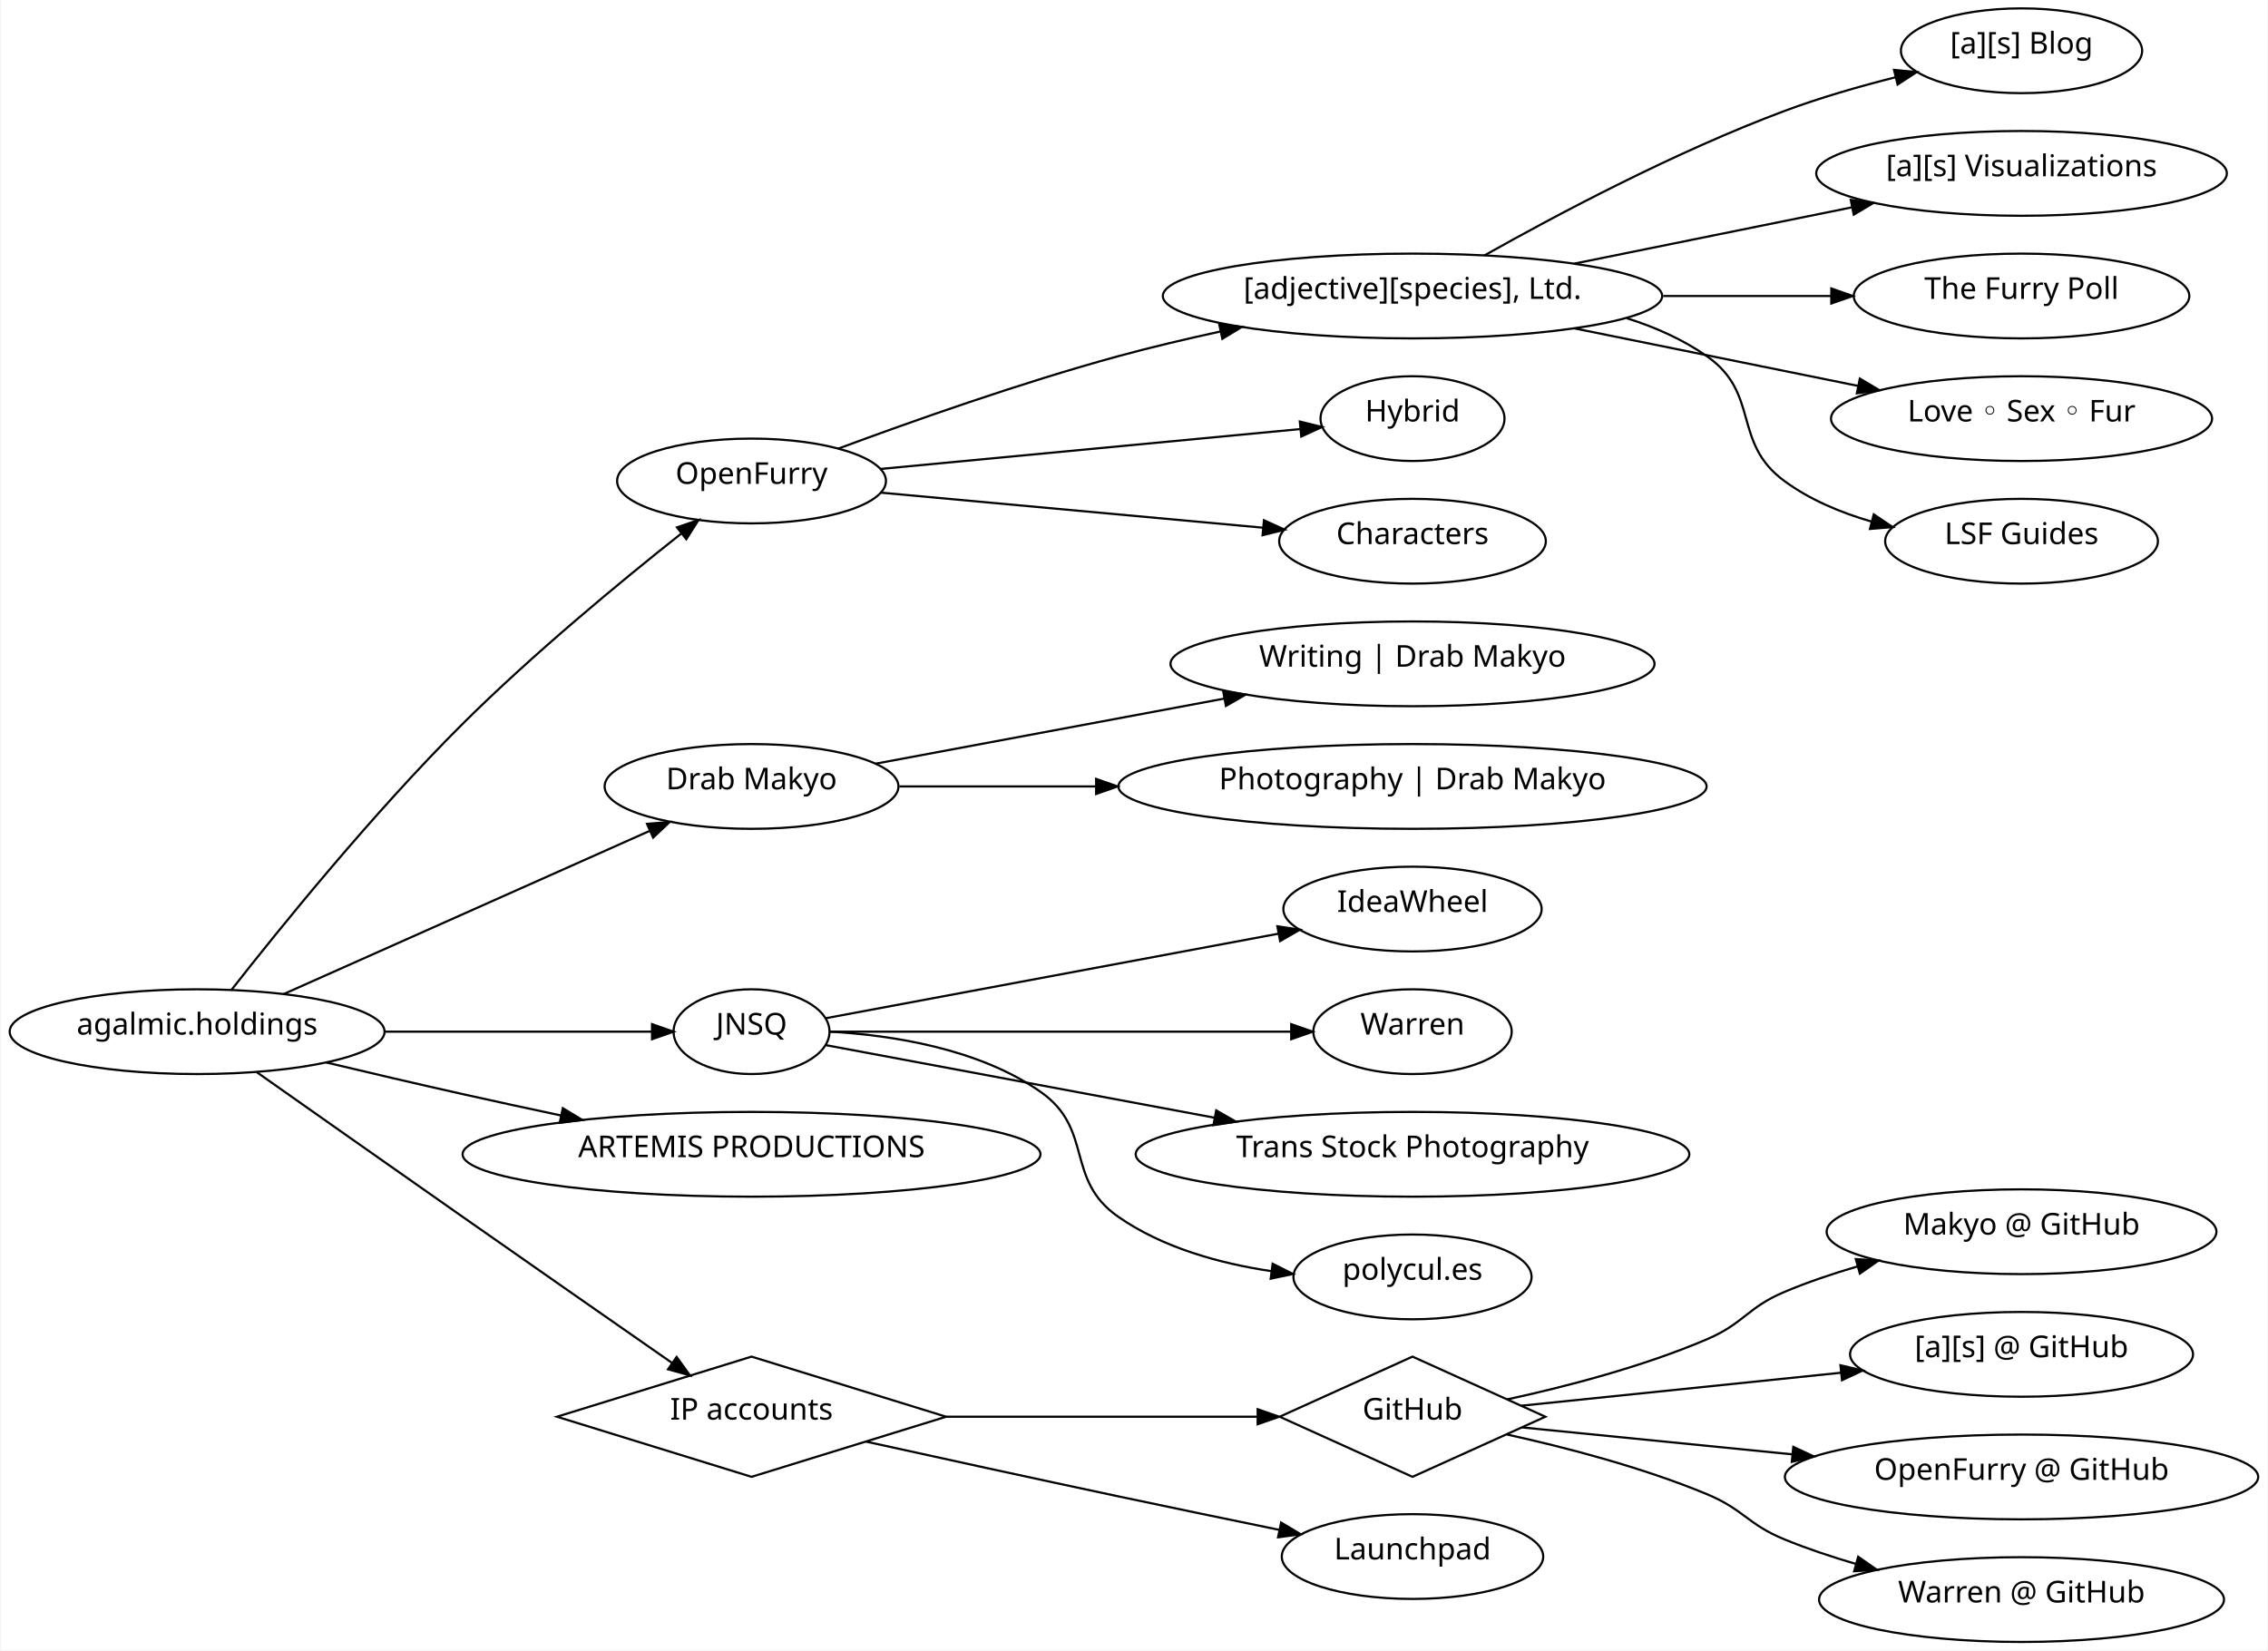
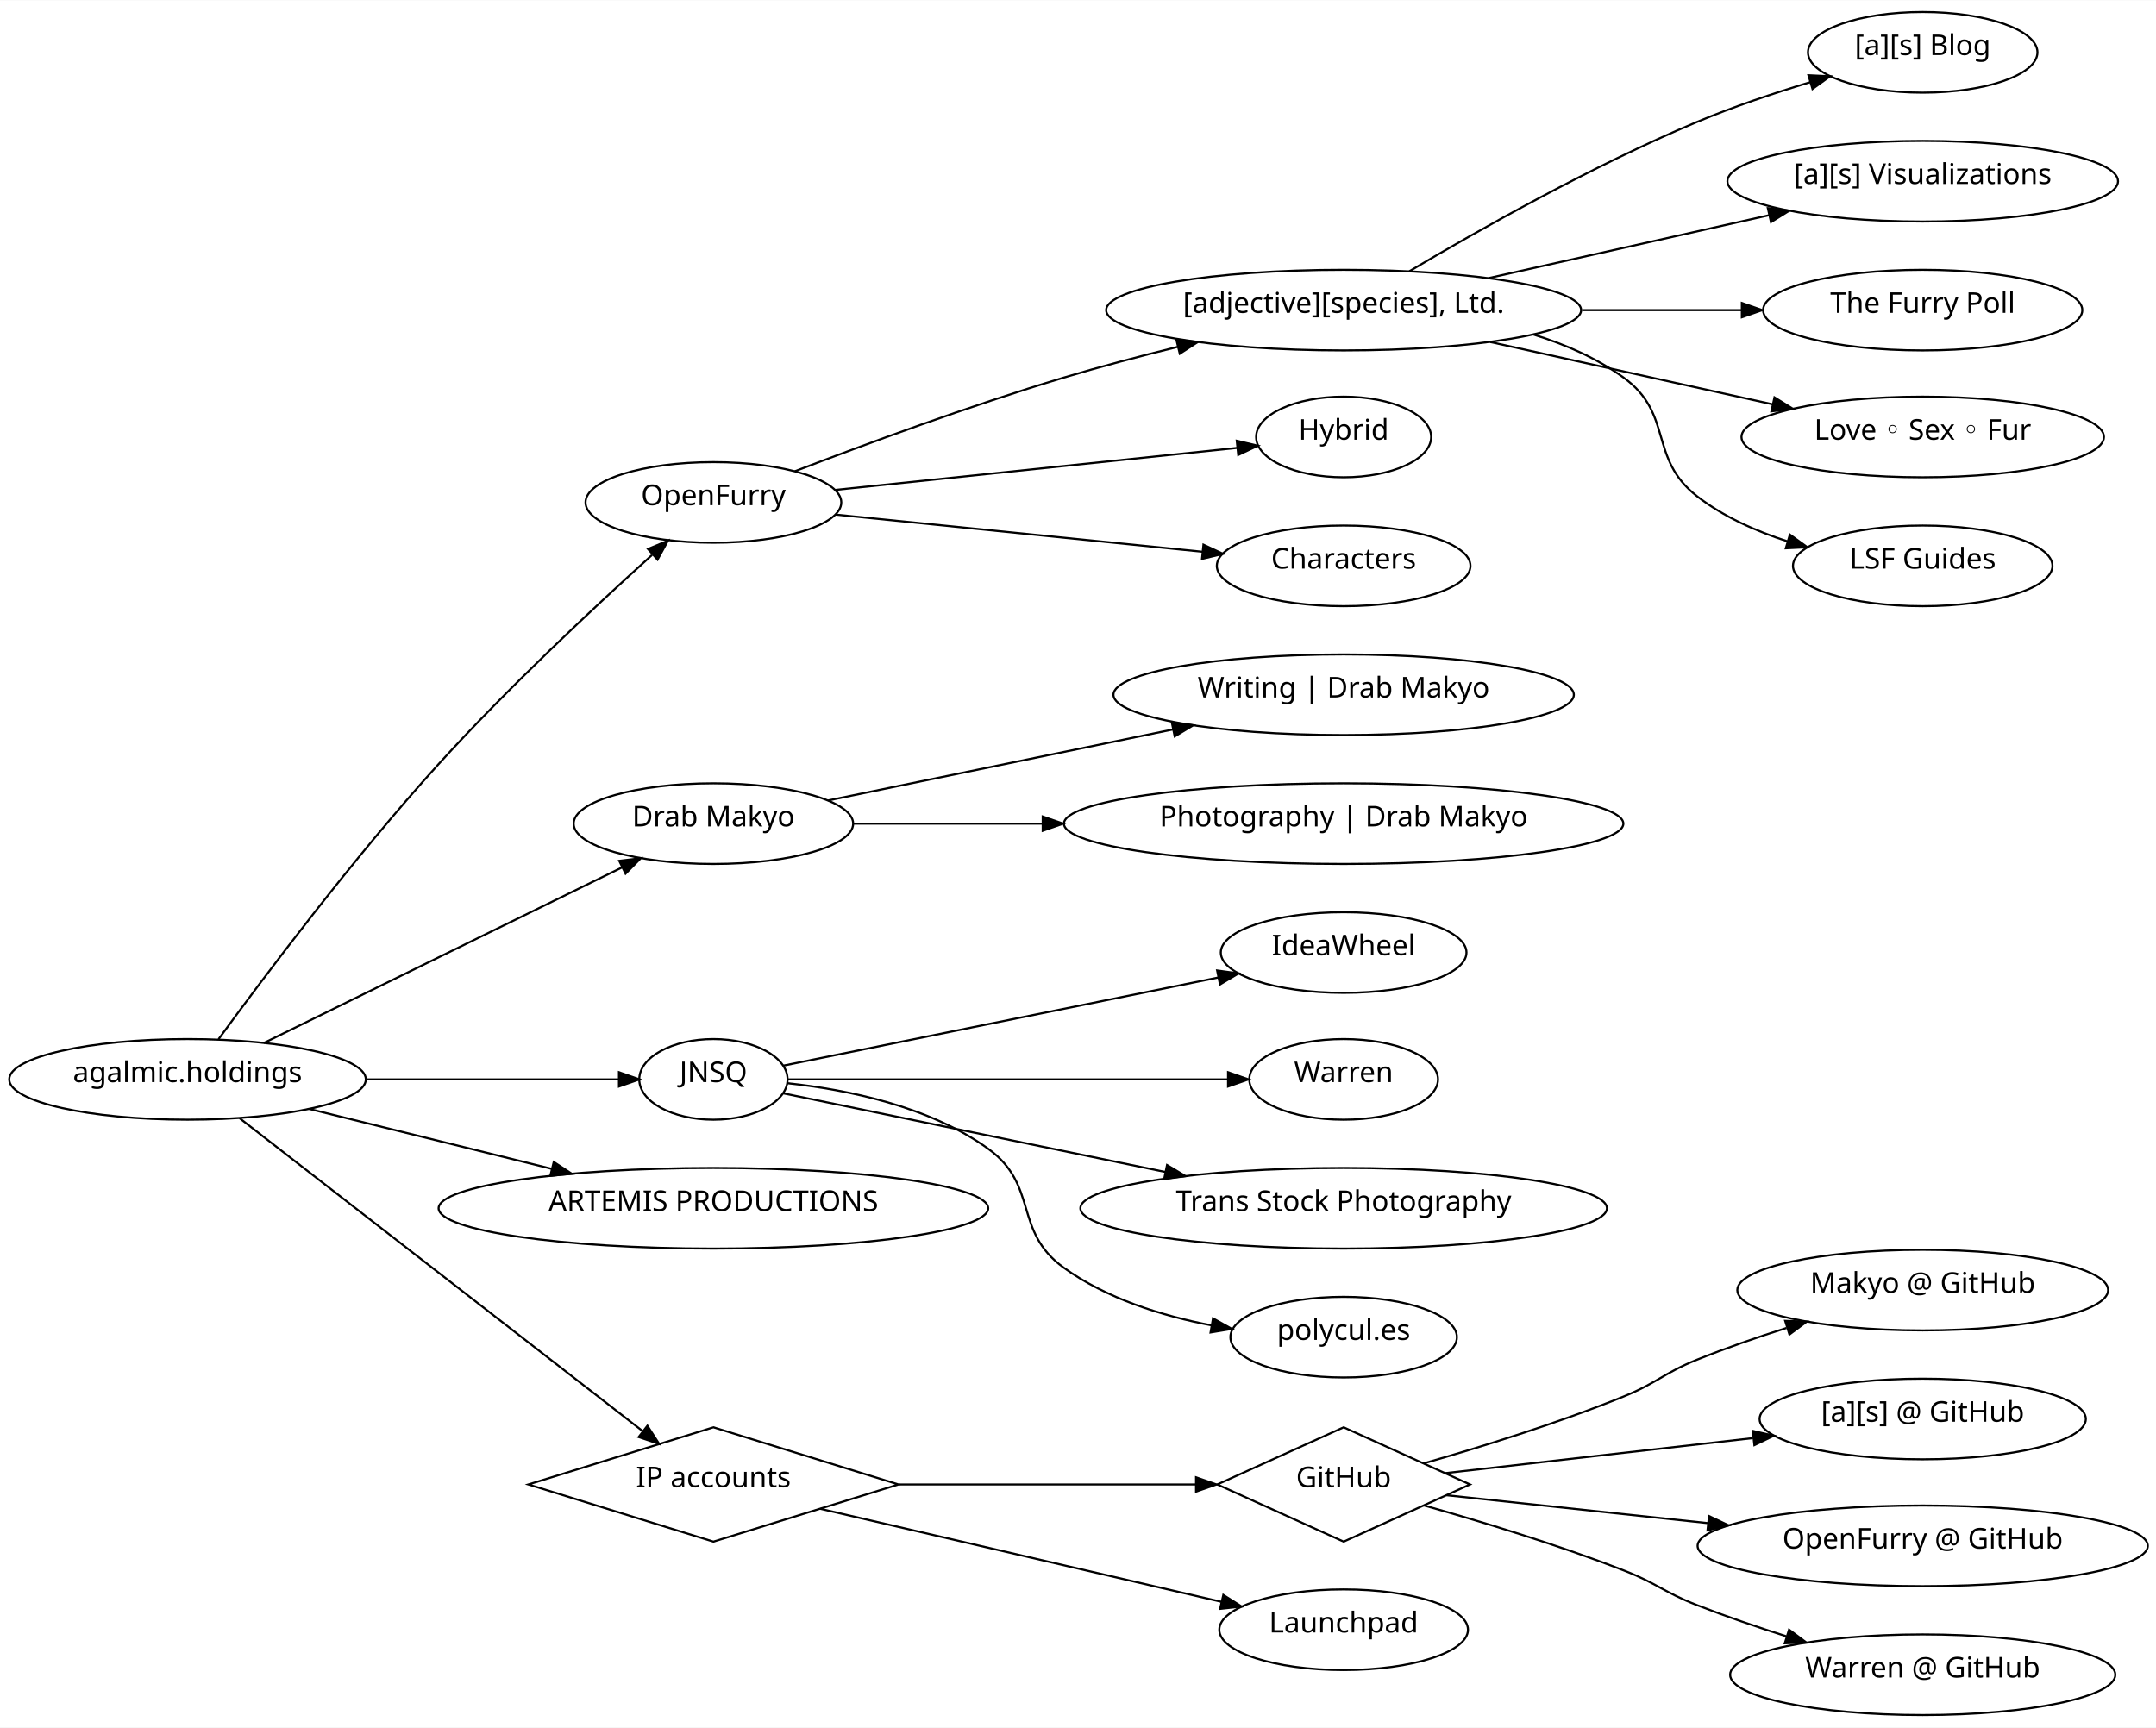
- <svg xmlns="http://www.w3.org/2000/svg" xmlns:xlink="http://www.w3.org/1999/xlink" width="1054pt" height="767pt" viewBox="0.00 0.00 1053.65 767.20">
-   <g id="graph0" class="graph" transform="scale(1 1) rotate(0) translate(4 763.204)">
-     <polygon fill="white" stroke="none" points="-4,4 -4,-763.204 1049.65,-763.204 1049.65,4 -4,4" />
+ <svg xmlns="http://www.w3.org/2000/svg" xmlns:xlink="http://www.w3.org/1999/xlink" width="539pt" height="432pt" viewBox="0.00 0.00 539.17 432.00">
+   <g id="graph0" class="graph" transform="scale(0.511712 0.511712) rotate(0) translate(4 840.225)">
+     <polygon fill="white" stroke="none" points="-4,4 -4,-840.225 1049.65,-840.225 1049.65,4 -4,4" />
    <g id="node1" class="node">
      <g id="a_node1">
        <a xlink:href="http://agalmic.holdings" xlink:title="agalmic.holdings">
-           <ellipse fill="none" stroke="black" cx="87.319" cy="-283.602" rx="87.139" ry="19.705" />
-           <text text-anchor="middle" x="87.319" y="-282.263" font-family="Antykwa Torunska" font-size="14.00">agalmic.holdings</text>
+           <ellipse fill="none" stroke="black" cx="87.651" cy="-312.779" rx="87.139" ry="19.705" />
+           <text text-anchor="middle" x="87.651" y="-311.44" font-family="Antykwa Torunska" font-size="14.00">agalmic.holdings</text>
        </a>
      </g>
    </g>
    <g id="node2" class="node">
      <g id="a_node2">
        <a xlink:href="http://openfurry.org" xlink:title="OpenFurry">
-           <ellipse fill="none" stroke="black" cx="345.039" cy="-539.602" rx="62.495" ry="19.705" />
-           <text text-anchor="middle" x="345.039" y="-538.263" font-family="Antykwa Torunska" font-size="14.00">OpenFurry</text>
+           <ellipse fill="none" stroke="black" cx="344.651" cy="-594.779" rx="62.495" ry="19.705" />
+           <text text-anchor="middle" x="344.651" y="-593.44" font-family="Antykwa Torunska" font-size="14.00">OpenFurry</text>
        </a>
      </g>
    </g>
    <g id="edge1" class="edge">
-       <path fill="none" stroke="black" d="M103.239,-302.961C125.417,-331.275 168.957,-385.121 210.639,-426.602 243.393,-459.199 284.371,-492.992 312.206,-515.028" />
-       <polygon fill="black" stroke="black" points="310.376,-518.042 320.399,-521.475 314.705,-512.541 310.376,-518.042" />
+       <path fill="none" stroke="black" d="M102.811,-332.437C124.695,-362.406 168.573,-420.878 210.251,-466.779 244.225,-504.195 286.872,-544.008 314.671,-569.114" />
+       <polygon fill="black" stroke="black" points="312.67,-572.021 322.447,-576.103 317.349,-566.815 312.67,-572.021" />
    </g>
    <g id="node11" class="node">
      <g id="a_node11">
        <a xlink:href="http://drab-makyo.com" xlink:title="Drab Makyo">
-           <ellipse fill="none" stroke="black" cx="345.039" cy="-397.602" rx="68.3" ry="19.705" />
-           <text text-anchor="middle" x="345.039" y="-396.263" font-family="Antykwa Torunska" font-size="14.00">Drab Makyo</text>
+           <ellipse fill="none" stroke="black" cx="344.651" cy="-437.779" rx="68.3" ry="19.705" />
+           <text text-anchor="middle" x="344.651" y="-436.44" font-family="Antykwa Torunska" font-size="14.00">Drab Makyo</text>
        </a>
      </g>
    </g>
    <g id="edge10" class="edge">
-       <path fill="none" stroke="black" d="M127.436,-301.04C173.213,-321.448 248.938,-355.206 297.641,-376.918" />
-       <polygon fill="black" stroke="black" points="296.445,-380.217 307.004,-381.092 299.296,-373.823 296.445,-380.217" />
+       <path fill="none" stroke="black" d="M124.916,-330.556C171.032,-353.162 250.588,-392.16 299.987,-416.375" />
+       <polygon fill="black" stroke="black" points="298.626,-419.606 309.145,-420.865 301.707,-413.32 298.626,-419.606" />
    </g>
    <g id="node14" class="node">
      <g id="a_node14">
        <a xlink:href="http://jnsq.us" xlink:title="JNSQ">
-           <ellipse fill="none" stroke="black" cx="345.039" cy="-283.602" rx="36.241" ry="19.705" />
-           <text text-anchor="middle" x="345.039" y="-282.263" font-family="Antykwa Torunska" font-size="14.00">JNSQ</text>
+           <ellipse fill="none" stroke="black" cx="344.651" cy="-312.779" rx="36.241" ry="19.705" />
+           <text text-anchor="middle" x="344.651" y="-311.44" font-family="Antykwa Torunska" font-size="14.00">JNSQ</text>
        </a>
      </g>
    </g>
    <g id="edge13" class="edge">
-       <path fill="none" stroke="black" d="M174.894,-283.602C216.389,-283.602 264.381,-283.602 298.622,-283.602" />
-       <polygon fill="black" stroke="black" points="298.784,-287.102 308.784,-283.602 298.784,-280.102 298.784,-287.102" />
+       <path fill="none" stroke="black" d="M174.983,-312.779C216.36,-312.779 264.218,-312.779 298.362,-312.779" />
+       <polygon fill="black" stroke="black" points="298.496,-316.279 308.496,-312.779 298.496,-309.279 298.496,-316.279" />
    </g>
    <g id="node19" class="node">
      <g id="a_node19">
        <a xlink:href="http://artemis.productions" xlink:title="ARTEMIS PRODUCTIONS">
-           <ellipse fill="none" stroke="black" cx="345.039" cy="-226.602" rx="134.3" ry="19.705" />
-           <text text-anchor="middle" x="345.039" y="-225.263" font-family="Antykwa Torunska" font-size="14.00">ARTEMIS PRODUCTIONS</text>
+           <ellipse fill="none" stroke="black" cx="344.651" cy="-249.779" rx="134.3" ry="19.705" />
+           <text text-anchor="middle" x="344.651" y="-248.44" font-family="Antykwa Torunska" font-size="14.00">ARTEMIS PRODUCTIONS</text>
        </a>
      </g>
    </g>
    <g id="edge18" class="edge">
-       <path fill="none" stroke="black" d="M147.353,-269.28C167.413,-264.5 189.978,-259.219 210.639,-254.602 225.416,-251.3 241.14,-247.9 256.414,-244.656" />
-       <polygon fill="black" stroke="black" points="257.312,-248.044 266.372,-242.55 255.864,-241.195 257.312,-248.044" />
+       <path fill="none" stroke="black" d="M147.153,-298.326C182.248,-289.655 227.323,-278.519 265.447,-269.1" />
+       <polygon fill="black" stroke="black" points="266.62,-272.416 275.489,-266.619 264.941,-265.62 266.62,-272.416" />
    </g>
    <g id="node20" class="node">
-       <polygon fill="none" stroke="black" points="345.039,-132.547 254.584,-104.602 345.039,-76.657 435.494,-104.602 345.039,-132.547" />
-       <text text-anchor="middle" x="345.039" y="-103.263" font-family="Antykwa Torunska" font-size="14.00">IP accounts</text>
+       <polygon fill="none" stroke="black" points="344.651,-142.724 254.196,-114.779 344.651,-86.834 435.106,-114.779 344.651,-142.724" />
+       <text text-anchor="middle" x="344.651" y="-113.44" font-family="Antykwa Torunska" font-size="14.00">IP accounts</text>
    </g>
    <g id="edge19" class="edge">
-       <path fill="none" stroke="black" d="M115.023,-264.782C139.789,-247.338 177.677,-220.679 210.639,-197.602 243.612,-174.517 281.233,-148.301 308.099,-129.601" />
-       <polygon fill="black" stroke="black" points="310.215,-132.392 316.424,-123.807 306.216,-126.646 310.215,-132.392" />
+       <path fill="none" stroke="black" d="M113.102,-293.794C159.013,-258.146 258.168,-181.155 310.211,-140.745" />
+       <polygon fill="black" stroke="black" points="312.392,-143.483 318.144,-134.585 308.099,-137.954 312.392,-143.483" />
    </g>
    <g id="node3" class="node">
      <g id="a_node3">
        <a xlink:href="http://adjectivespecies.com" xlink:title="[adjective][species], Ltd.">
-           <ellipse fill="none" stroke="black" cx="652.29" cy="-625.602" rx="116.057" ry="19.705" />
-           <text text-anchor="middle" x="652.29" y="-624.263" font-family="Antykwa Torunska" font-size="14.00">[adjective][species], Ltd.</text>
+           <ellipse fill="none" stroke="black" cx="652.651" cy="-688.779" rx="116.057" ry="19.705" />
+           <text text-anchor="middle" x="652.651" y="-687.44" font-family="Antykwa Torunska" font-size="14.00">[adjective][species], Ltd.</text>
        </a>
      </g>
    </g>
    <g id="edge2" class="edge">
-       <path fill="none" stroke="black" d="M385.302,-554.63C419.357,-567.28 470.157,-585.237 515.439,-597.602 530.733,-601.778 547.145,-605.659 563.089,-609.119" />
-       <polygon fill="black" stroke="black" points="562.432,-612.557 572.942,-611.218 563.891,-605.711 562.432,-612.557" />
+       <path fill="none" stroke="black" d="M384.457,-610.02C418.693,-623.145 470.111,-642.082 515.801,-655.779 533.734,-661.156 553.194,-666.288 571.633,-670.835" />
+       <polygon fill="black" stroke="black" points="570.916,-674.263 581.461,-673.229 572.573,-667.462 570.916,-674.263" />
    </g>
    <g id="node9" class="node">
      <g id="a_node9">
        <a xlink:href="http://hybrid.ink" xlink:title="Hybrid">
-           <ellipse fill="none" stroke="black" cx="652.29" cy="-568.602" rx="42.766" ry="19.705" />
-           <text text-anchor="middle" x="652.29" y="-567.263" font-family="Antykwa Torunska" font-size="14.00">Hybrid</text>
+           <ellipse fill="none" stroke="black" cx="652.651" cy="-626.779" rx="42.766" ry="19.705" />
+           <text text-anchor="middle" x="652.651" y="-625.44" font-family="Antykwa Torunska" font-size="14.00">Hybrid</text>
        </a>
      </g>
    </g>
    <g id="edge8" class="edge">
-       <path fill="none" stroke="black" d="M404.894,-545.194C461.534,-550.575 546.303,-558.628 600.184,-563.747" />
-       <polygon fill="black" stroke="black" points="599.915,-567.237 610.201,-564.699 600.577,-560.268 599.915,-567.237" />
+       <path fill="none" stroke="black" d="M403.928,-600.873C460.782,-606.819 546.405,-615.773 600.638,-621.444" />
+       <polygon fill="black" stroke="black" points="600.406,-624.939 610.716,-622.498 601.135,-617.977 600.406,-624.939" />
    </g>
    <g id="node10" class="node">
      <g id="a_node10">
        <a xlink:href="http://characters.openfurry.org" xlink:title="Characters">
-           <ellipse fill="none" stroke="black" cx="652.29" cy="-511.602" rx="61.98" ry="19.705" />
-           <text text-anchor="middle" x="652.29" y="-510.263" font-family="Antykwa Torunska" font-size="14.00">Characters</text>
+           <ellipse fill="none" stroke="black" cx="652.651" cy="-563.779" rx="61.98" ry="19.705" />
+           <text text-anchor="middle" x="652.651" y="-562.44" font-family="Antykwa Torunska" font-size="14.00">Characters</text>
        </a>
      </g>
    </g>
    <g id="edge9" class="edge">
-       <path fill="none" stroke="black" d="M404.894,-534.204C455.756,-529.538 529.3,-522.792 582.793,-517.885" />
-       <polygon fill="black" stroke="black" points="583.236,-521.359 592.874,-516.961 582.596,-514.389 583.236,-521.359" />
+       <path fill="none" stroke="black" d="M404.289,-588.839C455.481,-583.653 529.796,-576.124 583.596,-570.674" />
+       <polygon fill="black" stroke="black" points="584.135,-574.137 593.731,-569.647 583.429,-567.173 584.135,-574.137" />
    </g>
    <g id="node4" class="node">
      <g id="a_node4">
        <a xlink:href="http://adjectivespecies.com" xlink:title="[a][s] Blog">
-           <ellipse fill="none" stroke="black" cx="935.396" cy="-739.602" rx="56.071" ry="19.705" />
-           <text text-anchor="middle" x="935.396" y="-738.263" font-family="Antykwa Torunska" font-size="14.00">[a][s] Blog</text>
+           <ellipse fill="none" stroke="black" cx="935.651" cy="-814.779" rx="56.071" ry="19.705" />
+           <text text-anchor="middle" x="935.651" y="-813.44" font-family="Antykwa Torunska" font-size="14.00">[a][s] Blog</text>
        </a>
      </g>
    </g>
    <g id="edge3" class="edge">
-       <path fill="none" stroke="black" d="M685.619,-644.4C719.482,-663.458 774.665,-692.751 825.14,-711.602 841.624,-717.759 859.998,-723.043 876.904,-727.309" />
-       <polygon fill="black" stroke="black" points="876.117,-730.72 886.663,-729.702 877.784,-723.921 876.117,-730.72" />
+       <path fill="none" stroke="black" d="M684.736,-707.763C718.479,-727.809 774.387,-759.409 825.396,-780.779 843.019,-788.163 862.824,-794.798 880.682,-800.204" />
+       <polygon fill="black" stroke="black" points="879.794,-803.592 890.377,-803.079 881.784,-796.88 879.794,-803.592" />
    </g>
    <g id="node5" class="node">
      <g id="a_node5">
        <a xlink:href="http://vis.adjectivespecies.com" xlink:title="[a][s] Visualizations">
-           <ellipse fill="none" stroke="black" cx="935.396" cy="-682.602" rx="95.448" ry="19.705" />
-           <text text-anchor="middle" x="935.396" y="-681.263" font-family="Antykwa Torunska" font-size="14.00">[a][s] Visualizations</text>
+           <ellipse fill="none" stroke="black" cx="935.651" cy="-751.779" rx="95.448" ry="19.705" />
+           <text text-anchor="middle" x="935.651" y="-750.44" font-family="Antykwa Torunska" font-size="14.00">[a][s] Visualizations</text>
        </a>
      </g>
    </g>
    <g id="edge4" class="edge">
-       <path fill="none" stroke="black" d="M727.515,-640.653C767.253,-648.711 816.169,-658.629 856.458,-666.799" />
-       <polygon fill="black" stroke="black" points="856.008,-670.279 866.504,-668.836 857.399,-663.418 856.008,-670.279" />
+       <path fill="none" stroke="black" d="M723.473,-704.433C765.156,-713.778 818.06,-725.64 860.489,-735.152" />
+       <polygon fill="black" stroke="black" points="859.957,-738.62 870.481,-737.392 861.489,-731.789 859.957,-738.62" />
    </g>
    <g id="node6" class="node">
      <g id="a_node6">
        <a xlink:href="https://furrypoll.com" xlink:title="The Furry Poll">
-           <ellipse fill="none" stroke="black" cx="935.396" cy="-625.602" rx="78.003" ry="19.705" />
-           <text text-anchor="middle" x="935.396" y="-624.263" font-family="Antykwa Torunska" font-size="14.00">The Furry Poll</text>
+           <ellipse fill="none" stroke="black" cx="935.651" cy="-688.779" rx="78.003" ry="19.705" />
+           <text text-anchor="middle" x="935.651" y="-687.44" font-family="Antykwa Torunska" font-size="14.00">The Furry Poll</text>
        </a>
      </g>
    </g>
    <g id="edge5" class="edge">
-       <path fill="none" stroke="black" d="M768.843,-625.602C794.93,-625.602 822.203,-625.602 846.912,-625.602" />
-       <polygon fill="black" stroke="black" points="846.969,-629.102 856.969,-625.602 846.969,-622.102 846.969,-629.102" />
+       <path fill="none" stroke="black" d="M769.161,-688.779C795.238,-688.779 822.501,-688.779 847.2,-688.779" />
+       <polygon fill="black" stroke="black" points="847.254,-692.279 857.254,-688.779 847.254,-685.279 847.254,-692.279" />
    </g>
    <g id="node7" class="node">
      <g id="a_node7">
        <a xlink:href="http://lovesexfur.com" xlink:title="Love ◦ Sex ◦ Fur">
-           <ellipse fill="none" stroke="black" cx="935.396" cy="-568.602" rx="88.578" ry="19.705" />
-           <text text-anchor="middle" x="935.396" y="-567.263" font-family="Antykwa Torunska" font-size="14.00">Love ◦ Sex ◦ Fur</text>
+           <ellipse fill="none" stroke="black" cx="935.651" cy="-626.779" rx="88.578" ry="19.705" />
+           <text text-anchor="middle" x="935.651" y="-625.44" font-family="Antykwa Torunska" font-size="14.00">Love ◦ Sex ◦ Fur</text>
        </a>
      </g>
    </g>
    <g id="edge6" class="edge">
-       <path fill="none" stroke="black" d="M727.515,-610.552C768.239,-602.294 818.602,-592.082 859.44,-583.801" />
-       <polygon fill="black" stroke="black" points="860.232,-587.212 869.337,-581.794 858.841,-580.351 860.232,-587.212" />
+       <path fill="none" stroke="black" d="M724.197,-673.214C766.339,-663.916 819.754,-652.13 862.225,-642.759" />
+       <polygon fill="black" stroke="black" points="863.206,-646.127 872.217,-640.555 861.698,-639.292 863.206,-646.127" />
    </g>
    <g id="node8" class="node">
      <g id="a_node8">
        <a xlink:href="http://guides.lovesexfur.com" xlink:title="LSF Guides">
-           <ellipse fill="none" stroke="black" cx="935.396" cy="-511.602" rx="63.401" ry="19.705" />
-           <text text-anchor="middle" x="935.396" y="-510.263" font-family="Antykwa Torunska" font-size="14.00">LSF Guides</text>
+           <ellipse fill="none" stroke="black" cx="935.651" cy="-563.779" rx="63.401" ry="19.705" />
+           <text text-anchor="middle" x="935.651" y="-562.44" font-family="Antykwa Torunska" font-size="14.00">LSF Guides</text>
        </a>
      </g>
    </g>
    <g id="edge7" class="edge">
-       <path fill="none" stroke="black" d="M751.881,-615.278C765.133,-611.102 777.983,-605.388 789.14,-597.602 814.021,-580.239 800.68,-557.552 825.14,-539.602 837.005,-530.895 851.319,-524.888 865.623,-520.744" />
-       <polygon fill="black" stroke="black" points="866.704,-524.08 875.494,-518.164 864.933,-517.307 866.704,-524.08" />
+       <path fill="none" stroke="black" d="M745.285,-676.879C760.991,-672.035 776.436,-665.255 789.502,-655.779 814.042,-637.982 801.432,-616.346 825.396,-597.779 838.27,-587.805 854.104,-580.732 869.681,-575.725" />
+       <polygon fill="black" stroke="black" points="870.726,-579.066 879.318,-572.867 868.736,-572.355 870.726,-579.066" />
    </g>
    <g id="node12" class="node">
      <g id="a_node12">
        <a xlink:href="http://writing.drab-makyo.com" xlink:title="Writing | Drab Makyo">
-           <ellipse fill="none" stroke="black" cx="652.29" cy="-454.602" rx="112.497" ry="19.705" />
-           <text text-anchor="middle" x="652.29" y="-453.263" font-family="Antykwa Torunska" font-size="14.00">Writing | Drab Makyo</text>
+           <ellipse fill="none" stroke="black" cx="652.651" cy="-500.779" rx="112.497" ry="19.705" />
+           <text text-anchor="middle" x="652.651" y="-499.44" font-family="Antykwa Torunska" font-size="14.00">Writing | Drab Makyo</text>
        </a>
      </g>
    </g>
    <g id="edge11" class="edge">
-       <path fill="none" stroke="black" d="M402.739,-408.19C448.254,-416.689 512.909,-428.762 564.867,-438.464" />
-       <polygon fill="black" stroke="black" points="564.274,-441.914 574.747,-440.309 565.559,-435.033 564.274,-441.914" />
+       <path fill="none" stroke="black" d="M400.711,-449.115C447.687,-458.787 515.914,-472.833 569.373,-483.84" />
+       <polygon fill="black" stroke="black" points="568.674,-487.269 579.174,-485.858 570.086,-480.413 568.674,-487.269" />
    </g>
    <g id="node13" class="node">
      <g id="a_node13">
        <a xlink:href="http://makyo.photography" xlink:title="Photography | Drab Makyo">
-           <ellipse fill="none" stroke="black" cx="652.29" cy="-397.602" rx="136.702" ry="19.705" />
-           <text text-anchor="middle" x="652.29" y="-396.263" font-family="Antykwa Torunska" font-size="14.00">Photography | Drab Makyo</text>
+           <ellipse fill="none" stroke="black" cx="652.651" cy="-437.779" rx="136.702" ry="19.705" />
+           <text text-anchor="middle" x="652.651" y="-436.44" font-family="Antykwa Torunska" font-size="14.00">Photography | Drab Makyo</text>
        </a>
      </g>
    </g>
    <g id="edge12" class="edge">
-       <path fill="none" stroke="black" d="M413.784,-397.602C440.806,-397.602 473.034,-397.602 504.899,-397.602" />
-       <polygon fill="black" stroke="black" points="505.225,-401.102 515.225,-397.602 505.225,-394.102 505.225,-401.102" />
+       <path fill="none" stroke="black" d="M413.183,-437.779C440.538,-437.779 473.259,-437.779 505.569,-437.779" />
+       <polygon fill="black" stroke="black" points="505.576,-441.279 515.576,-437.779 505.576,-434.279 505.576,-441.279" />
    </g>
    <g id="node15" class="node">
      <g id="a_node15">
        <a xlink:href="http://ideas.jnsq.us" xlink:title="IdeaWheel">
-           <ellipse fill="none" stroke="black" cx="652.29" cy="-340.602" rx="60.037" ry="19.705" />
-           <text text-anchor="middle" x="652.29" y="-339.263" font-family="Antykwa Torunska" font-size="14.00">IdeaWheel</text>
+           <ellipse fill="none" stroke="black" cx="652.651" cy="-374.779" rx="60.037" ry="19.705" />
+           <text text-anchor="middle" x="652.651" y="-373.44" font-family="Antykwa Torunska" font-size="14.00">IdeaWheel</text>
        </a>
      </g>
    </g>
    <g id="edge14" class="edge">
-       <path fill="none" stroke="black" d="M379.579,-289.865C430.151,-299.309 526.731,-317.343 590.067,-329.17" />
-       <polygon fill="black" stroke="black" points="589.461,-332.617 599.934,-331.012 590.746,-325.736 589.461,-332.617" />
+       <path fill="none" stroke="black" d="M378.689,-319.473C429.518,-329.772 527.685,-349.662 591.396,-362.571" />
+       <polygon fill="black" stroke="black" points="590.817,-366.024 601.313,-364.58 592.207,-359.164 590.817,-366.024" />
    </g>
    <g id="node16" class="node">
      <g id="a_node16">
        <a xlink:href="https://warren.community" xlink:title="Warren">
-           <ellipse fill="none" stroke="black" cx="652.29" cy="-283.602" rx="46.111" ry="19.705" />
-           <text text-anchor="middle" x="652.29" y="-282.263" font-family="Antykwa Torunska" font-size="14.00">Warren</text>
+           <ellipse fill="none" stroke="black" cx="652.651" cy="-312.779" rx="46.111" ry="19.705" />
+           <text text-anchor="middle" x="652.651" y="-311.44" font-family="Antykwa Torunska" font-size="14.00">Warren</text>
        </a>
      </g>
    </g>
    <g id="edge15" class="edge">
-       <path fill="none" stroke="black" d="M381.353,-283.602C433.979,-283.602 533.461,-283.602 595.848,-283.602" />
-       <polygon fill="black" stroke="black" points="595.908,-287.102 605.908,-283.602 595.908,-280.102 595.908,-287.102" />
+       <path fill="none" stroke="black" d="M381.052,-312.779C433.807,-312.779 533.533,-312.779 596.074,-312.779" />
+       <polygon fill="black" stroke="black" points="596.159,-316.279 606.159,-312.779 596.159,-309.279 596.159,-316.279" />
    </g>
    <g id="node17" class="node">
      <g id="a_node17">
        <a xlink:href="http://transstock.photography" xlink:title="Trans Stock Photography">
-           <ellipse fill="none" stroke="black" cx="652.29" cy="-226.602" rx="128.67" ry="19.705" />
-           <text text-anchor="middle" x="652.29" y="-225.263" font-family="Antykwa Torunska" font-size="14.00">Trans Stock Photography</text>
+           <ellipse fill="none" stroke="black" cx="652.651" cy="-249.779" rx="128.67" ry="19.705" />
+           <text text-anchor="middle" x="652.651" y="-248.44" font-family="Antykwa Torunska" font-size="14.00">Trans Stock Photography</text>
        </a>
      </g>
    </g>
    <g id="edge16" class="edge">
-       <path fill="none" stroke="black" d="M379.579,-277.339C422.711,-269.285 499.311,-254.981 560.209,-243.61" />
-       <polygon fill="black" stroke="black" points="561.038,-247.016 570.225,-241.739 559.753,-240.135 561.038,-247.016" />
+       <path fill="none" stroke="black" d="M378.689,-305.977C423.064,-296.841 503.517,-280.277 565.626,-267.49" />
+       <polygon fill="black" stroke="black" points="566.339,-270.917 575.428,-265.472 564.928,-264.061 566.339,-270.917" />
    </g>
    <g id="node18" class="node">
      <g id="a_node18">
        <a xlink:href="http://polycul.es" xlink:title="polycul.es">
-           <ellipse fill="none" stroke="black" cx="652.29" cy="-169.602" rx="55.353" ry="19.705" />
-           <text text-anchor="middle" x="652.29" y="-168.263" font-family="Antykwa Torunska" font-size="14.00">polycul.es</text>
+           <ellipse fill="none" stroke="black" cx="652.651" cy="-186.779" rx="55.353" ry="19.705" />
+           <text text-anchor="middle" x="652.651" y="-185.44" font-family="Antykwa Torunska" font-size="14.00">polycul.es</text>
        </a>
      </g>
    </g>
    <g id="edge17" class="edge">
-       <path fill="none" stroke="black" d="M381.337,-283.62C410.108,-281.999 450.56,-275.833 479.439,-255.602 504.288,-238.194 490.559,-214.965 515.439,-197.602 536.088,-183.192 562.532,-175.883 586.594,-172.277" />
-       <polygon fill="black" stroke="black" points="587.275,-175.718 596.736,-170.949 586.366,-168.777 587.275,-175.718" />
+       <path fill="none" stroke="black" d="M380.69,-310.919C409.496,-307.836 450.134,-299.766 479.051,-278.779 503.749,-260.855 491.064,-238.65 515.801,-220.779 536.759,-205.638 563.749,-197.209 588.142,-192.529" />
+       <polygon fill="black" stroke="black" points="588.804,-195.966 598.054,-190.8 587.601,-189.07 588.804,-195.966" />
    </g>
    <g id="node21" class="node">
-       <polygon fill="none" stroke="black" points="652.29,-132.547 590.537,-104.602 652.29,-76.657 714.042,-104.602 652.29,-132.547" />
-       <text text-anchor="middle" x="652.29" y="-103.263" font-family="Antykwa Torunska" font-size="14.00">GitHub</text>
+       <polygon fill="none" stroke="black" points="652.651,-142.724 590.899,-114.779 652.651,-86.834 714.403,-114.779 652.651,-142.724" />
+       <text text-anchor="middle" x="652.651" y="-113.44" font-family="Antykwa Torunska" font-size="14.00">GitHub</text>
    </g>
    <g id="edge20" class="edge">
-       <path fill="none" stroke="black" d="M435.562,-104.602C481.652,-104.602 537.06,-104.602 580.182,-104.602" />
-       <polygon fill="black" stroke="black" points="580.305,-108.102 590.305,-104.602 580.305,-101.102 580.305,-108.102" />
+       <path fill="none" stroke="black" d="M435.394,-114.779C481.597,-114.779 537.142,-114.779 580.369,-114.779" />
+       <polygon fill="black" stroke="black" points="580.517,-118.279 590.517,-114.779 580.517,-111.279 580.517,-118.279" />
    </g>
    <g id="node26" class="node">
      <g id="a_node26">
        <a xlink:href="https://launchpad.net/~makyo" xlink:title="Launchpad">
-           <ellipse fill="none" stroke="black" cx="652.29" cy="-39.602" rx="60.768" ry="19.705" />
-           <text text-anchor="middle" x="652.29" y="-38.263" font-family="Antykwa Torunska" font-size="14.00">Launchpad</text>
+           <ellipse fill="none" stroke="black" cx="652.651" cy="-43.779" rx="60.768" ry="19.705" />
+           <text text-anchor="middle" x="652.651" y="-42.44" font-family="Antykwa Torunska" font-size="14.00">Launchpad</text>
        </a>
      </g>
    </g>
    <g id="edge25" class="edge">
-       <path fill="none" stroke="black" d="M398.278,-93.026C431.749,-85.65 476.127,-75.946 515.439,-67.602 539.967,-62.396 567.016,-56.793 590.478,-51.977" />
-       <polygon fill="black" stroke="black" points="591.203,-55.401 600.296,-49.964 589.797,-48.544 591.203,-55.401" />
+       <path fill="none" stroke="black" d="M396.869,-102.895C450.958,-90.345 536.107,-70.589 592.89,-57.413" />
+       <polygon fill="black" stroke="black" points="593.848,-60.784 602.798,-55.114 592.266,-53.965 593.848,-60.784" />
    </g>
    <g id="node22" class="node">
      <g id="a_node22">
        <a xlink:href="https://github.com/makyo" xlink:title="Makyo @ GitHub">
-           <ellipse fill="none" stroke="black" cx="935.396" cy="-190.602" rx="90.609" ry="19.705" />
-           <text text-anchor="middle" x="935.396" y="-189.263" font-family="Antykwa Torunska" font-size="14.00">Makyo @ GitHub</text>
+           <ellipse fill="none" stroke="black" cx="935.651" cy="-209.779" rx="90.609" ry="19.705" />
+           <text text-anchor="middle" x="935.651" y="-208.44" font-family="Antykwa Torunska" font-size="14.00">Makyo @ GitHub</text>
        </a>
      </g>
    </g>
    <g id="edge21" class="edge">
-       <path fill="none" stroke="black" d="M696.264,-112.651C723.53,-118.564 759.187,-127.804 789.14,-140.602 806.383,-147.97 807.867,-155.305 825.14,-162.602 835.92,-167.156 847.622,-171.11 859.227,-174.496" />
-       <polygon fill="black" stroke="black" points="858.357,-177.887 868.93,-177.207 860.241,-171.145 858.357,-177.887" />
+       <path fill="none" stroke="black" d="M691.699,-125.071C719.254,-132.945 757.183,-144.657 789.502,-157.779 806.037,-164.493 808.844,-169.106 825.396,-175.779 839.317,-181.392 854.539,-186.654 869.081,-191.283" />
+       <polygon fill="black" stroke="black" points="868.427,-194.745 879.015,-194.383 870.512,-188.063 868.427,-194.745" />
    </g>
    <g id="node23" class="node">
      <g id="a_node23">
        <a xlink:href="https://github.com/adjspecies" xlink:title="[a][s] @ GitHub">
-           <ellipse fill="none" stroke="black" cx="935.396" cy="-133.602" rx="79.722" ry="19.705" />
-           <text text-anchor="middle" x="935.396" y="-132.263" font-family="Antykwa Torunska" font-size="14.00">[a][s] @ GitHub</text>
+           <ellipse fill="none" stroke="black" cx="935.651" cy="-146.779" rx="79.722" ry="19.705" />
+           <text text-anchor="middle" x="935.651" y="-145.44" font-family="Antykwa Torunska" font-size="14.00">[a][s] @ GitHub</text>
        </a>
      </g>
    </g>
    <g id="edge22" class="edge">
-       <path fill="none" stroke="black" d="M702.899,-109.72C743.954,-113.955 803.151,-120.062 851.405,-125.041" />
-       <polygon fill="black" stroke="black" points="851.219,-128.54 861.525,-126.085 851.937,-121.577 851.219,-128.54" />
+       <path fill="none" stroke="black" d="M702.277,-120.317C743.632,-125.026 803.899,-131.889 852.694,-137.446" />
+       <polygon fill="black" stroke="black" points="852.589,-140.957 862.921,-138.611 853.381,-134.002 852.589,-140.957" />
    </g>
    <g id="node24" class="node">
      <g id="a_node24">
        <a xlink:href="https://github.com/openfurry" xlink:title="OpenFurry @ GitHub">
-           <ellipse fill="none" stroke="black" cx="935.396" cy="-76.602" rx="110.012" ry="19.705" />
-           <text text-anchor="middle" x="935.396" y="-75.263" font-family="Antykwa Torunska" font-size="14.00">OpenFurry @ GitHub</text>
+           <ellipse fill="none" stroke="black" cx="935.651" cy="-84.779" rx="110.012" ry="19.705" />
+           <text text-anchor="middle" x="935.651" y="-83.44" font-family="Antykwa Torunska" font-size="14.00">OpenFurry @ GitHub</text>
        </a>
      </g>
    </g>
    <g id="edge23" class="edge">
-       <path fill="none" stroke="black" d="M703.222,-99.629C738.058,-96.159 785.841,-91.399 828.925,-87.108" />
-       <polygon fill="black" stroke="black" points="829.296,-90.588 838.9,-86.114 828.602,-83.623 829.296,-90.588" />
+       <path fill="none" stroke="black" d="M702.919,-109.519C738.185,-105.754 786.96,-100.547 830.669,-95.88" />
+       <polygon fill="black" stroke="black" points="831.21,-99.343 840.782,-94.801 830.467,-92.382 831.21,-99.343" />
    </g>
    <g id="node25" class="node">
      <g id="a_node25">
        <a xlink:href="https://github.com/warren-community" xlink:title="Warren @ GitHub">
-           <ellipse fill="none" stroke="black" cx="935.396" cy="-19.602" rx="94.128" ry="19.705" />
-           <text text-anchor="middle" x="935.396" y="-18.263" font-family="Antykwa Torunska" font-size="14.00">Warren @ GitHub</text>
+           <ellipse fill="none" stroke="black" cx="935.651" cy="-21.779" rx="94.128" ry="19.705" />
+           <text text-anchor="middle" x="935.651" y="-20.44" font-family="Antykwa Torunska" font-size="14.00">Warren @ GitHub</text>
        </a>
      </g>
    </g>
    <g id="edge24" class="edge">
-       <path fill="none" stroke="black" d="M696.175,-96.342C723.406,-90.347 759.057,-81.093 789.14,-68.602 806.247,-61.499 808.004,-54.636 825.14,-47.602 835.648,-43.289 847.004,-39.493 858.283,-36.201" />
-       <polygon fill="black" stroke="black" points="859.467,-39.505 868.153,-33.438 857.579,-32.764 859.467,-39.505" />
+       <path fill="none" stroke="black" d="M691.919,-104.526C719.415,-96.779 757.178,-85.357 789.502,-72.779 805.952,-66.378 808.952,-62.195 825.396,-55.779 839.304,-50.352 854.463,-45.181 868.939,-40.584" />
+       <polygon fill="black" stroke="black" points="870.326,-43.818 878.828,-37.497 868.239,-37.136 870.326,-43.818" />
    </g>
  </g>
</svg>
